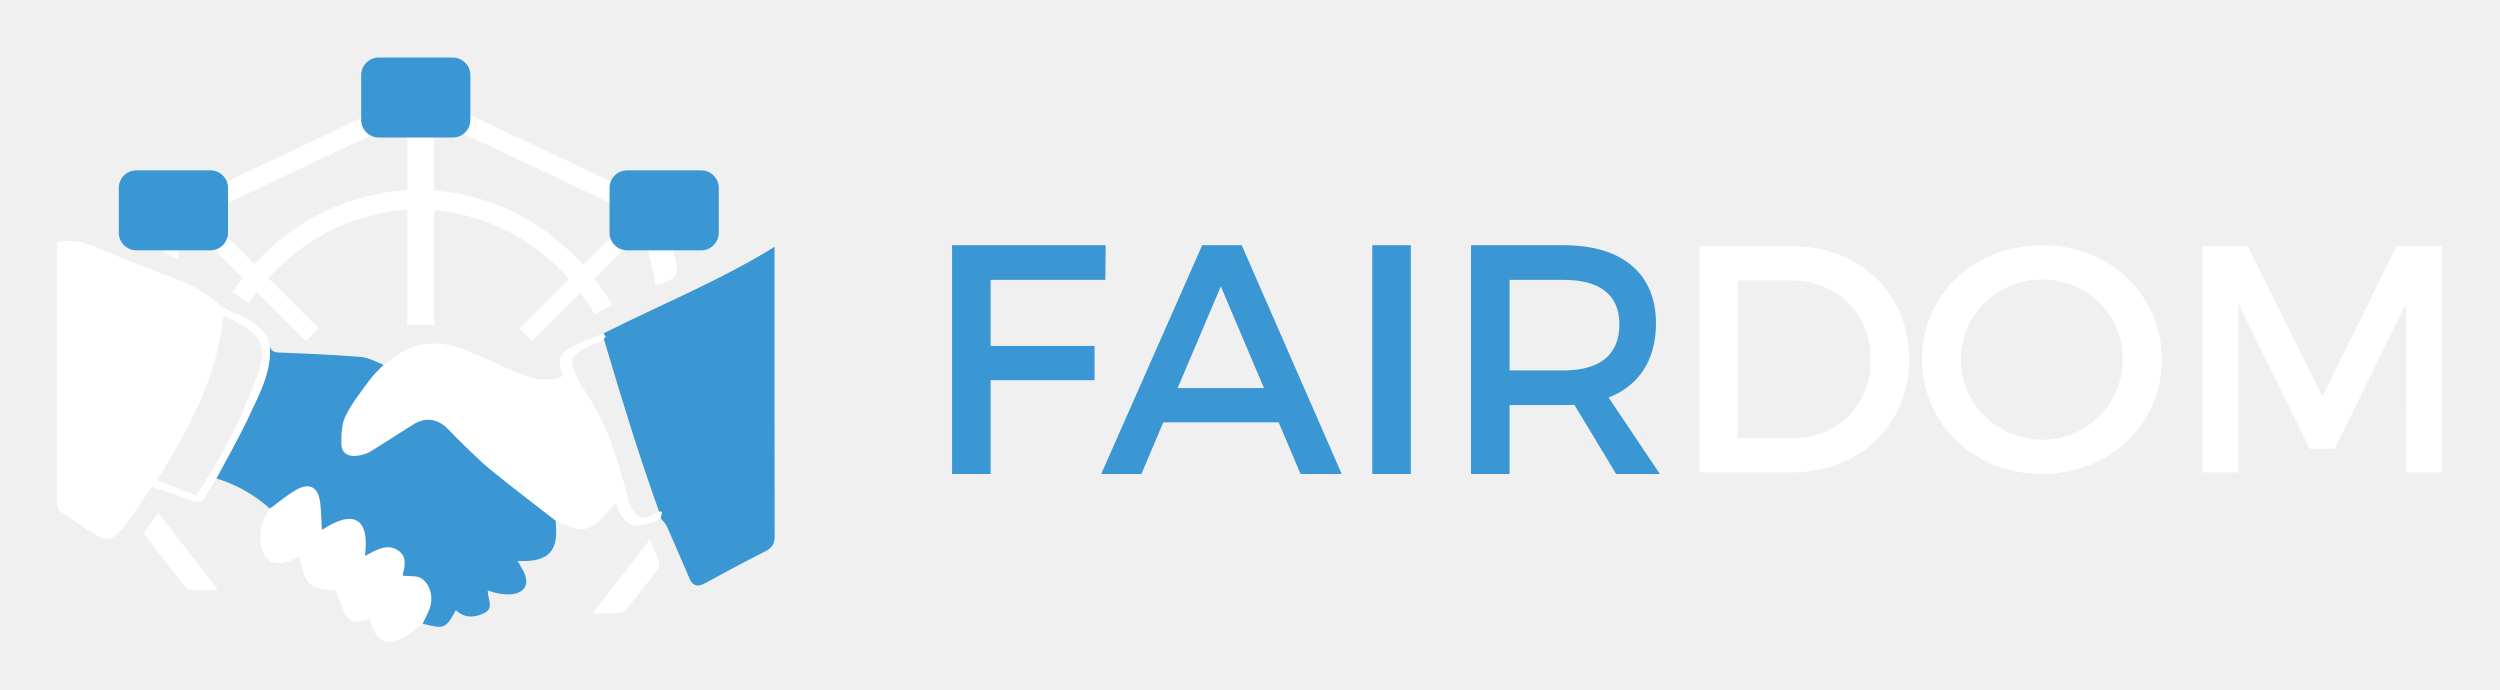
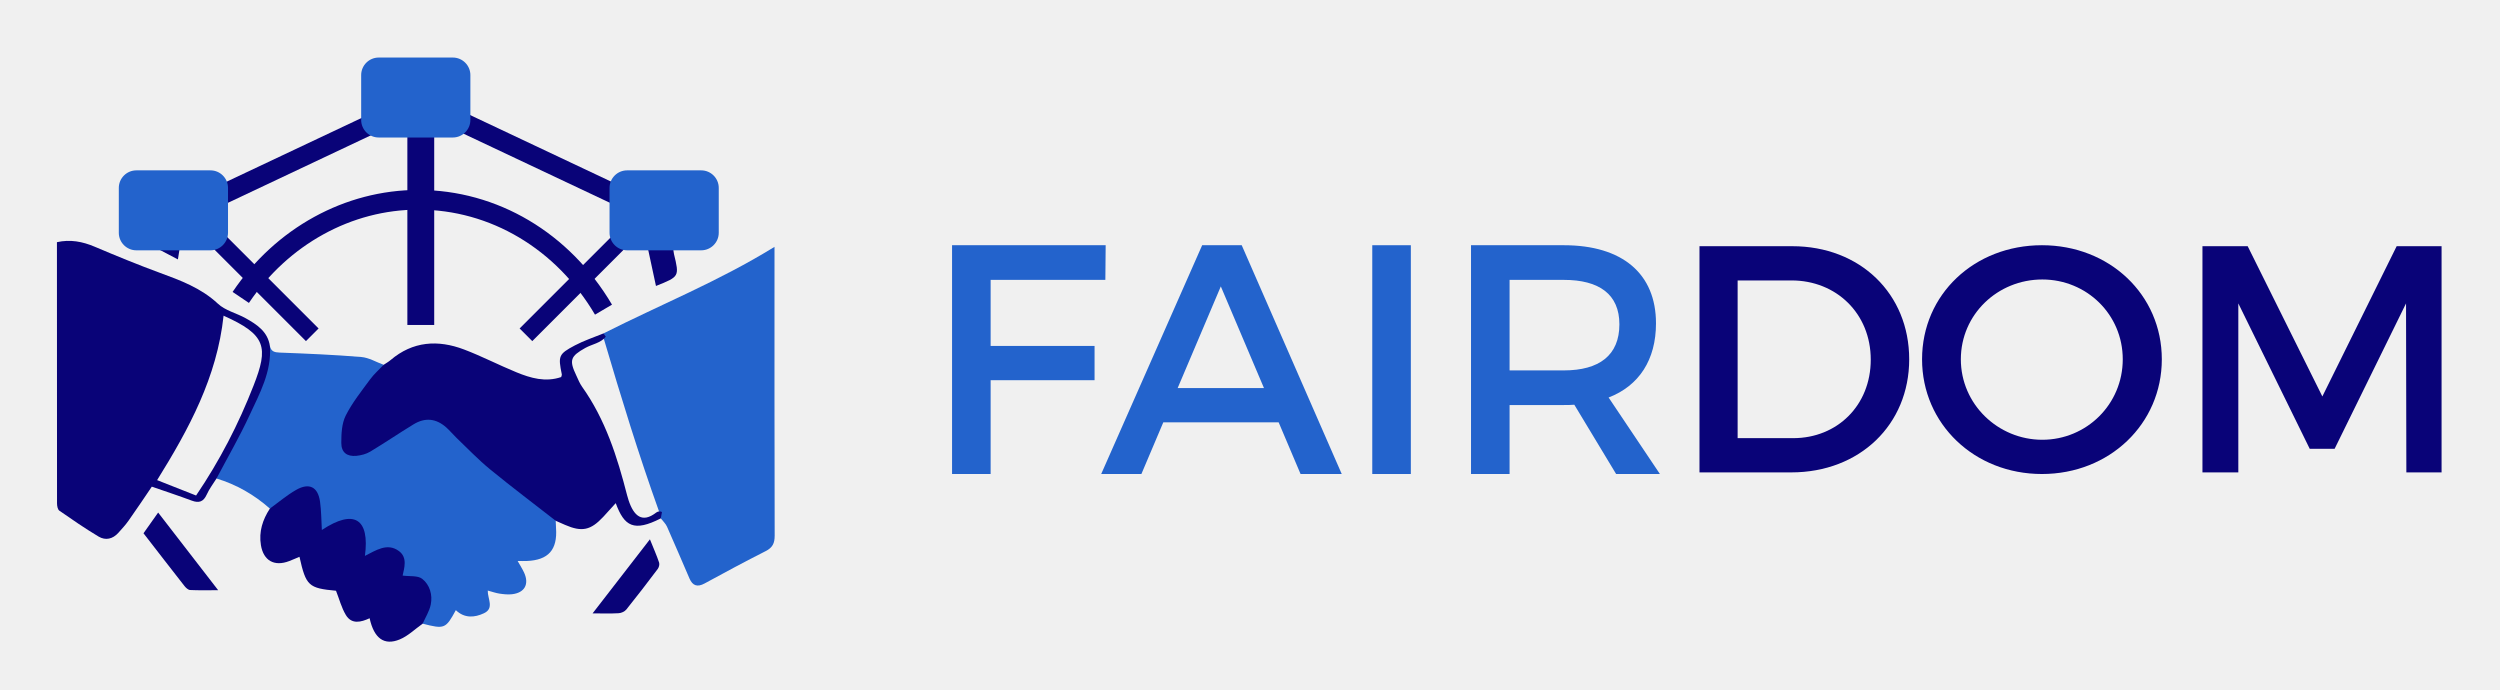
<svg xmlns="http://www.w3.org/2000/svg" version="1.1" id="Layer_1" x="0px" y="0px" viewBox="0 0 142.667 39.333" style="enable-background:new 0 0 142.667 39.333;" xml:space="preserve">
  <g>
    <g>
-       <rect x="10.745" y="15.665" transform="matrix(0.7071 0.7071 -0.7071 0.7071 15.7992 -5.7907)" style="fill:#FFFFFF;" width="8.288" height="1.021" />
+       <rect x="10.745" y="15.665" transform="matrix(0.7071 0.7071 -0.7071 0.7071 15.7992 -5.7907)" style="fill:#090378;" width="8.288" height="1.021" />
    </g>
    <g>
-       <rect x="32.434" y="12.032" transform="matrix(0.7071 0.7071 -0.7071 0.7071 21.0873 -18.5574)" style="fill:#FFFFFF;" width="1.021" height="8.288" />
+       <rect x="32.434" y="12.032" transform="matrix(0.7071 0.7071 -0.7071 0.7071 21.0873 -18.5574)" style="fill:#090378;" width="1.021" height="8.288" />
    </g>
    <g>
-       <rect x="23.247" y="7.471" style="fill:#FFFFFF;" width="1.532" height="11.074" />
+       <rect x="23.247" y="7.471" style="fill:#090378;" width="1.532" height="11.074" />
    </g>
    <g>
-       <rect x="16.283" y="1.927" transform="matrix(0.427 0.9042 -0.9042 0.427 17.9189 -9.9931)" style="fill:#FFFFFF;" width="1.123" height="14.432" />
+       <rect x="16.283" y="1.927" transform="matrix(0.427 0.9042 -0.9042 0.427 17.9189 -9.9931)" style="fill:#090378;" width="1.123" height="14.432" />
    </g>
    <g>
-       <rect x="24.16" y="8.772" transform="matrix(0.9043 0.4269 -0.4269 0.9043 6.9874 -12.5013)" style="fill:#FFFFFF;" width="14.432" height="1.123" />
+       <rect x="24.16" y="8.772" transform="matrix(0.9043 0.4269 -0.4269 0.9043 6.9874 -12.5013)" style="fill:#090378;" width="14.432" height="1.123" />
    </g>
-     <path style="fill:#3B97D3;" d="M15.404,19.757c0.071,0.3,0.26,0.353,0.558,0.364c1.553,0.059,3.107,0.124,4.656,0.252   c0.435,0.036,0.852,0.291,1.277,0.445c0.046,0.365-0.259,0.519-0.459,0.718c-0.656,0.655-1.198,1.385-1.585,2.231   c-0.197,0.43-0.268,0.875-0.23,1.34c0.048,0.583,0.349,0.824,0.923,0.715c0.459-0.088,0.845-0.348,1.236-0.587   c0.579-0.353,1.101-0.794,1.695-1.123c0.827-0.458,1.572-0.449,2.17,0.275c1.59,1.922,3.741,3.158,5.6,4.747   c0.192,0.164,0.448,0.282,0.468,0.586c0.006,0.139,0.008,0.278,0.018,0.417c0.087,1.238-0.435,1.827-1.669,1.877   c-0.154,0.006-0.309,0.001-0.521,0.001c0.142,0.253,0.27,0.45,0.367,0.661c0.304,0.661,0.034,1.153-0.69,1.235   c-0.234,0.027-0.478,0-0.713-0.035c-0.212-0.031-0.418-0.107-0.67-0.174c-0.015,0.457,0.386,1.01-0.213,1.292   c-0.544,0.257-1.118,0.298-1.609-0.175c-0.576,1.064-0.647,1.093-1.895,0.772c-0.06-0.237,0.085-0.423,0.16-0.625   c0.091-0.244,0.18-0.488,0.164-0.755c-0.054-0.909-0.468-1.228-1.47-1.125c-0.197-0.151-0.11-0.357-0.095-0.548   c0.073-0.942-0.317-1.266-1.212-1.032c-0.299,0.078-0.593,0.435-0.882,0.217c-0.289-0.218-0.026-0.602-0.046-0.913   c-0.052-0.804-0.607-1.179-1.36-0.901c-0.188,0.07-0.362,0.167-0.534,0.27c-0.166,0.1-0.331,0.282-0.541,0.165   c-0.22-0.123-0.132-0.353-0.104-0.544c0.061-0.405,0.002-0.798-0.095-1.188c-0.151-0.605-0.487-0.784-1.068-0.538   c-0.405,0.172-0.778,0.408-1.122,0.686c-0.152,0.123-0.282,0.294-0.514,0.261c-0.893-0.788-1.902-1.37-3.045-1.715   c-0.113-0.343,0.149-0.56,0.287-0.809c0.821-1.483,1.578-2.997,2.188-4.581c0.214-0.557,0.43-1.117,0.407-1.734   C15.232,20.026,15.25,19.86,15.404,19.757z" />
-     <path style="fill:#3B97D3;" d="M34.441,19.026c3.227-1.632,6.595-2.984,9.757-4.939c0,0.267,0,0.46,0,0.652   c0,5.276-0.005,10.553,0.01,15.829c0.001,0.435-0.121,0.684-0.515,0.883c-1.174,0.593-2.332,1.218-3.488,1.847   c-0.41,0.223-0.681,0.126-0.858-0.284c-0.428-0.986-0.845-1.977-1.283-2.959c-0.078-0.175-0.234-0.316-0.354-0.472   c-0.082-0.125-0.036-0.281-0.105-0.41c-1.158-3.226-2.162-6.5-3.131-9.786C34.439,19.269,34.435,19.148,34.441,19.026z" />
-     <path style="fill:#FFFFFF;" d="M37.777,29.217c-0.023,0.122-0.045,0.244-0.068,0.366c-1.534,0.782-2.083,0.459-2.571-0.87   c-0.246,0.271-0.476,0.529-0.712,0.782c-0.718,0.77-1.219,0.875-2.177,0.46c-0.179-0.077-0.356-0.156-0.534-0.235   c-1.253-0.977-2.523-1.933-3.752-2.94c-0.673-0.552-1.278-1.188-1.909-1.791c-0.202-0.193-0.379-0.412-0.587-0.597   c-0.578-0.512-1.202-0.582-1.867-0.177c-0.833,0.507-1.639,1.058-2.475,1.56c-0.229,0.137-0.518,0.212-0.787,0.238   c-0.539,0.051-0.862-0.194-0.861-0.738c0.001-0.524,0.025-1.108,0.252-1.559c0.371-0.737,0.901-1.397,1.393-2.068   c0.222-0.303,0.513-0.555,0.772-0.83c0.132-0.089,0.273-0.166,0.394-0.269c1.271-1.08,2.701-1.17,4.191-0.606   c1.016,0.385,1.985,0.89,2.992,1.302c0.811,0.332,1.649,0.579,2.553,0.273c0.012-0.05,0.046-0.109,0.036-0.158   c-0.213-1.044-0.188-1.154,0.744-1.648c0.52-0.276,1.089-0.461,1.636-0.686c0.044,0.064,0.088,0.128,0.132,0.192   c-0.306,0.369-0.787,0.422-1.176,0.641c-0.842,0.474-0.928,0.69-0.508,1.57c0.103,0.216,0.189,0.445,0.327,0.638   c1.332,1.871,2.012,4.011,2.573,6.201c0.025,0.097,0.053,0.192,0.085,0.287c0.298,0.899,0.782,1.308,1.564,0.702   C37.532,29.185,37.656,29.156,37.777,29.217z" />
-     <path style="fill:#FFFFFF;" d="M15.402,29.021c0.498-0.359,0.969-0.763,1.499-1.065c0.746-0.425,1.245-0.17,1.362,0.671   c0.076,0.541,0.073,1.094,0.104,1.618c1.855-1.227,2.738-0.633,2.458,1.478c0.631-0.315,1.278-0.768,1.943-0.274   c0.502,0.373,0.297,0.975,0.209,1.398c0.392,0.055,0.864-0.015,1.121,0.188c0.427,0.338,0.597,0.911,0.484,1.465   c-0.077,0.379-0.302,0.728-0.461,1.09c-0.434,0.306-0.831,0.702-1.31,0.9c-0.89,0.368-1.467-0.061-1.718-1.209   c-0.49,0.227-1.025,0.365-1.356-0.185c-0.25-0.415-0.373-0.905-0.562-1.384c-1.567-0.146-1.713-0.276-2.085-1.938   c-0.2,0.084-0.39,0.17-0.586,0.245c-0.849,0.327-1.468-0.023-1.614-0.908C14.763,30.342,14.987,29.659,15.402,29.021z" />
-     <path style="fill:#FFFFFF;" d="M9.025,29.25c1.159,1.5,2.253,2.915,3.425,4.431c-0.598,0-1.102,0.014-1.603-0.011   c-0.112-0.006-0.242-0.128-0.321-0.23c-0.775-0.987-1.541-1.981-2.337-3.008C8.447,30.068,8.704,29.704,9.025,29.25z" />
-     <path style="fill:#FFFFFF;" d="M33.817,35.004c1.11-1.435,2.146-2.772,3.272-4.227c0.228,0.566,0.395,0.94,0.524,1.328   c0.035,0.104-0.01,0.273-0.08,0.366c-0.586,0.779-1.18,1.553-1.79,2.312c-0.093,0.115-0.283,0.202-0.433,0.211   C34.854,35.021,34.396,35.004,33.817,35.004z" />
-     <path style="fill:#FFFFFF;" d="M36.965,14.138c0.483,0.004,0.966,0.008,1.449,0.012c0.016,0.117,0.021,0.237,0.049,0.352   c0.309,1.282,0.31,1.282-1.029,1.817C37.276,15.583,37.12,14.86,36.965,14.138z" />
-     <path style="fill:#FFFFFF;" d="M8.885,14.138c0.458,0.002,0.915,0.005,1.373,0.007c-0.028,0.172-0.056,0.345-0.106,0.659   C9.688,14.56,9.286,14.349,8.885,14.138z" />
-     <path style="fill:#FFFFFF;" d="M15.404,19.757c-0.119-0.832-0.739-1.238-1.39-1.6c-0.521-0.289-1.161-0.434-1.578-0.825   c-0.968-0.905-2.144-1.333-3.342-1.774C7.849,15.1,6.621,14.595,5.4,14.078c-0.697-0.295-1.391-0.427-2.151-0.258   c0,4.988-0.001,9.945,0.005,14.902c0,0.144,0.036,0.353,0.132,0.42c0.733,0.511,1.472,1.018,2.238,1.477   c0.399,0.239,0.812,0.144,1.132-0.215c0.199-0.223,0.404-0.443,0.576-0.686c0.458-0.649,0.899-1.31,1.332-1.946   c0.787,0.273,1.537,0.52,2.276,0.796c0.415,0.155,0.671,0.07,0.859-0.348c0.145-0.323,0.368-0.611,0.557-0.914   c0.63-1.196,1.31-2.369,1.877-3.594C14.814,22.459,15.505,21.219,15.404,19.757z M14.468,22.01   c-0.854,2.185-1.919,4.265-3.278,6.267c-0.721-0.285-1.452-0.573-2.224-0.878c1.821-2.928,3.417-5.875,3.793-9.383   c-0.004-0.002-0.006-0.003-0.01-0.005c-0.015-0.007-0.039,0.006,0.011-0.003c0,0.003-0.001,0.005-0.001,0.008   C15.201,19.104,15.328,19.812,14.468,22.01z" />
-     <path style="fill:#3B97D3;" d="M25.843,7.847h-4.232c-0.55,0-1-0.45-1-1V4.284c0-0.55,0.45-1,1-1h4.232c0.55,0,1,0.45,1,1v2.563   C26.843,7.397,26.393,7.847,25.843,7.847z" />
-     <path style="fill:#3B97D3;" d="M40.017,14.285h-4.232c-0.55,0-1-0.45-1-1v-2.563c0-0.55,0.45-1,1-1h4.232c0.55,0,1,0.45,1,1v2.563   C41.017,13.835,40.567,14.285,40.017,14.285z" />
-     <path style="fill:#3B97D3;" d="M12.011,14.285H7.78c-0.55,0-1-0.45-1-1v-2.563c0-0.55,0.45-1,1-1h4.232c0.55,0,1,0.45,1,1v2.563   C13.011,13.835,12.561,14.285,12.011,14.285z" />
+     <path style="fill:#2363cc;" d="M15.404,19.757c0.071,0.3,0.26,0.353,0.558,0.364c1.553,0.059,3.107,0.124,4.656,0.252   c0.435,0.036,0.852,0.291,1.277,0.445c0.046,0.365-0.259,0.519-0.459,0.718c-0.656,0.655-1.198,1.385-1.585,2.231   c-0.197,0.43-0.268,0.875-0.23,1.34c0.048,0.583,0.349,0.824,0.923,0.715c0.459-0.088,0.845-0.348,1.236-0.587   c0.579-0.353,1.101-0.794,1.695-1.123c0.827-0.458,1.572-0.449,2.17,0.275c1.59,1.922,3.741,3.158,5.6,4.747   c0.192,0.164,0.448,0.282,0.468,0.586c0.006,0.139,0.008,0.278,0.018,0.417c0.087,1.238-0.435,1.827-1.669,1.877   c-0.154,0.006-0.309,0.001-0.521,0.001c0.142,0.253,0.27,0.45,0.367,0.661c0.304,0.661,0.034,1.153-0.69,1.235   c-0.234,0.027-0.478,0-0.713-0.035c-0.212-0.031-0.418-0.107-0.67-0.174c-0.015,0.457,0.386,1.01-0.213,1.292   c-0.544,0.257-1.118,0.298-1.609-0.175c-0.576,1.064-0.647,1.093-1.895,0.772c-0.06-0.237,0.085-0.423,0.16-0.625   c0.091-0.244,0.18-0.488,0.164-0.755c-0.054-0.909-0.468-1.228-1.47-1.125c-0.197-0.151-0.11-0.357-0.095-0.548   c0.073-0.942-0.317-1.266-1.212-1.032c-0.299,0.078-0.593,0.435-0.882,0.217c-0.289-0.218-0.026-0.602-0.046-0.913   c-0.052-0.804-0.607-1.179-1.36-0.901c-0.188,0.07-0.362,0.167-0.534,0.27c-0.166,0.1-0.331,0.282-0.541,0.165   c-0.22-0.123-0.132-0.353-0.104-0.544c0.061-0.405,0.002-0.798-0.095-1.188c-0.151-0.605-0.487-0.784-1.068-0.538   c-0.405,0.172-0.778,0.408-1.122,0.686c-0.152,0.123-0.282,0.294-0.514,0.261c-0.893-0.788-1.902-1.37-3.045-1.715   c-0.113-0.343,0.149-0.56,0.287-0.809c0.821-1.483,1.578-2.997,2.188-4.581c0.214-0.557,0.43-1.117,0.407-1.734   C15.232,20.026,15.25,19.86,15.404,19.757z" />
+     <path style="fill:#2363cc;" d="M34.441,19.026c3.227-1.632,6.595-2.984,9.757-4.939c0,0.267,0,0.46,0,0.652   c0,5.276-0.005,10.553,0.01,15.829c0.001,0.435-0.121,0.684-0.515,0.883c-1.174,0.593-2.332,1.218-3.488,1.847   c-0.41,0.223-0.681,0.126-0.858-0.284c-0.428-0.986-0.845-1.977-1.283-2.959c-0.078-0.175-0.234-0.316-0.354-0.472   c-0.082-0.125-0.036-0.281-0.105-0.41c-1.158-3.226-2.162-6.5-3.131-9.786C34.439,19.269,34.435,19.148,34.441,19.026z" />
+     <path style="fill:#090378;" d="M37.777,29.217c-0.023,0.122-0.045,0.244-0.068,0.366c-1.534,0.782-2.083,0.459-2.571-0.87   c-0.246,0.271-0.476,0.529-0.712,0.782c-0.718,0.77-1.219,0.875-2.177,0.46c-0.179-0.077-0.356-0.156-0.534-0.235   c-1.253-0.977-2.523-1.933-3.752-2.94c-0.673-0.552-1.278-1.188-1.909-1.791c-0.202-0.193-0.379-0.412-0.587-0.597   c-0.578-0.512-1.202-0.582-1.867-0.177c-0.833,0.507-1.639,1.058-2.475,1.56c-0.229,0.137-0.518,0.212-0.787,0.238   c-0.539,0.051-0.862-0.194-0.861-0.738c0.001-0.524,0.025-1.108,0.252-1.559c0.371-0.737,0.901-1.397,1.393-2.068   c0.222-0.303,0.513-0.555,0.772-0.83c0.132-0.089,0.273-0.166,0.394-0.269c1.271-1.08,2.701-1.17,4.191-0.606   c1.016,0.385,1.985,0.89,2.992,1.302c0.811,0.332,1.649,0.579,2.553,0.273c0.012-0.05,0.046-0.109,0.036-0.158   c-0.213-1.044-0.188-1.154,0.744-1.648c0.52-0.276,1.089-0.461,1.636-0.686c0.044,0.064,0.088,0.128,0.132,0.192   c-0.306,0.369-0.787,0.422-1.176,0.641c-0.842,0.474-0.928,0.69-0.508,1.57c0.103,0.216,0.189,0.445,0.327,0.638   c1.332,1.871,2.012,4.011,2.573,6.201c0.025,0.097,0.053,0.192,0.085,0.287c0.298,0.899,0.782,1.308,1.564,0.702   C37.532,29.185,37.656,29.156,37.777,29.217z" />
+     <path style="fill:#090378;" d="M15.402,29.021c0.498-0.359,0.969-0.763,1.499-1.065c0.746-0.425,1.245-0.17,1.362,0.671   c0.076,0.541,0.073,1.094,0.104,1.618c1.855-1.227,2.738-0.633,2.458,1.478c0.631-0.315,1.278-0.768,1.943-0.274   c0.502,0.373,0.297,0.975,0.209,1.398c0.392,0.055,0.864-0.015,1.121,0.188c0.427,0.338,0.597,0.911,0.484,1.465   c-0.077,0.379-0.302,0.728-0.461,1.09c-0.434,0.306-0.831,0.702-1.31,0.9c-0.89,0.368-1.467-0.061-1.718-1.209   c-0.49,0.227-1.025,0.365-1.356-0.185c-0.25-0.415-0.373-0.905-0.562-1.384c-1.567-0.146-1.713-0.276-2.085-1.938   c-0.2,0.084-0.39,0.17-0.586,0.245c-0.849,0.327-1.468-0.023-1.614-0.908C14.763,30.342,14.987,29.659,15.402,29.021z" />
+     <path style="fill:#090378;" d="M9.025,29.25c1.159,1.5,2.253,2.915,3.425,4.431c-0.598,0-1.102,0.014-1.603-0.011   c-0.112-0.006-0.242-0.128-0.321-0.23c-0.775-0.987-1.541-1.981-2.337-3.008C8.447,30.068,8.704,29.704,9.025,29.25z" />
+     <path style="fill:#090378;" d="M33.817,35.004c1.11-1.435,2.146-2.772,3.272-4.227c0.228,0.566,0.395,0.94,0.524,1.328   c0.035,0.104-0.01,0.273-0.08,0.366c-0.586,0.779-1.18,1.553-1.79,2.312c-0.093,0.115-0.283,0.202-0.433,0.211   C34.854,35.021,34.396,35.004,33.817,35.004z" />
+     <path style="fill:#090378;" d="M36.965,14.138c0.483,0.004,0.966,0.008,1.449,0.012c0.016,0.117,0.021,0.237,0.049,0.352   c0.309,1.282,0.31,1.282-1.029,1.817C37.276,15.583,37.12,14.86,36.965,14.138z" />
+     <path style="fill:#090378;" d="M8.885,14.138c0.458,0.002,0.915,0.005,1.373,0.007c-0.028,0.172-0.056,0.345-0.106,0.659   C9.688,14.56,9.286,14.349,8.885,14.138z" />
+     <path style="fill:#090378;" d="M15.404,19.757c-0.119-0.832-0.739-1.238-1.39-1.6c-0.521-0.289-1.161-0.434-1.578-0.825   c-0.968-0.905-2.144-1.333-3.342-1.774C7.849,15.1,6.621,14.595,5.4,14.078c-0.697-0.295-1.391-0.427-2.151-0.258   c0,4.988-0.001,9.945,0.005,14.902c0,0.144,0.036,0.353,0.132,0.42c0.733,0.511,1.472,1.018,2.238,1.477   c0.399,0.239,0.812,0.144,1.132-0.215c0.199-0.223,0.404-0.443,0.576-0.686c0.458-0.649,0.899-1.31,1.332-1.946   c0.787,0.273,1.537,0.52,2.276,0.796c0.415,0.155,0.671,0.07,0.859-0.348c0.145-0.323,0.368-0.611,0.557-0.914   c0.63-1.196,1.31-2.369,1.877-3.594C14.814,22.459,15.505,21.219,15.404,19.757z M14.468,22.01   c-0.854,2.185-1.919,4.265-3.278,6.267c-0.721-0.285-1.452-0.573-2.224-0.878c1.821-2.928,3.417-5.875,3.793-9.383   c-0.004-0.002-0.006-0.003-0.01-0.005c-0.015-0.007-0.039,0.006,0.011-0.003c0,0.003-0.001,0.005-0.001,0.008   C15.201,19.104,15.328,19.812,14.468,22.01z" />
+     <path style="fill:#2363cc;" d="M25.843,7.847h-4.232c-0.55,0-1-0.45-1-1V4.284c0-0.55,0.45-1,1-1h4.232c0.55,0,1,0.45,1,1v2.563   C26.843,7.397,26.393,7.847,25.843,7.847z" />
+     <path style="fill:#2363cc;" d="M40.017,14.285h-4.232c-0.55,0-1-0.45-1-1v-2.563c0-0.55,0.45-1,1-1h4.232c0.55,0,1,0.45,1,1v2.563   C41.017,13.835,40.567,14.285,40.017,14.285z" />
+     <path style="fill:#2363cc;" d="M12.011,14.285H7.78c-0.55,0-1-0.45-1-1v-2.563c0-0.55,0.45-1,1-1h4.232c0.55,0,1,0.45,1,1v2.563   C13.011,13.835,12.561,14.285,12.011,14.285z" />
    <g>
-       <path style="fill:#FFFFFF;" d="M33.955,17.956c-2.211-3.753-5.981-5.993-10.086-5.993c-3.805,0-7.418,1.99-9.664,5.324    l-0.931-0.628c2.455-3.644,6.416-5.82,10.596-5.82c4.506,0,8.639,2.447,11.054,6.546L33.955,17.956z" />
+       <path style="fill:#090378;" d="M33.955,17.956c-2.211-3.753-5.981-5.993-10.086-5.993c-3.805,0-7.418,1.99-9.664,5.324    l-0.931-0.628c2.455-3.644,6.416-5.82,10.596-5.82c4.506,0,8.639,2.447,11.054,6.546L33.955,17.956z" />
    </g>
  </g>
  <g>
-     <path style="fill:#3B97D3;" d="M56.532,15.972v3.768h5.931v1.958h-5.931v5.352h-2.201V13.994h8.766l-0.018,1.977H56.532z" />
-     <path style="fill:#3B97D3;" d="M66.385,24.103l-1.249,2.947h-2.294l5.762-13.056h2.257l5.708,13.056h-2.35l-1.25-2.947H66.385z    M69.668,16.344l-2.462,5.8h4.924L69.668,16.344z" />
-     <path style="fill:#3B97D3;" d="M78.311,27.05V13.994h2.201V27.05H78.311z" />
-     <path style="fill:#3B97D3;" d="M89.841,23.096c-0.187,0.018-0.392,0.018-0.597,0.018h-3.097v3.936h-2.201V13.994h5.297   c3.338,0,5.259,1.623,5.259,4.458c0,2.089-0.97,3.562-2.704,4.233l2.928,4.365h-2.499L89.841,23.096z M89.244,21.138   c2.014,0,3.17-0.858,3.17-2.63c0-1.715-1.156-2.536-3.17-2.536h-3.097v5.166H89.244z" />
+     <path style="fill:#2363cc;" d="M56.532,15.972v3.768h5.931v1.958h-5.931v5.352h-2.201V13.994h8.766l-0.018,1.977H56.532z" />
+     <path style="fill:#2363cc;" d="M66.385,24.103l-1.249,2.947h-2.294l5.762-13.056h2.257l5.708,13.056h-2.35l-1.25-2.947H66.385z    M69.668,16.344l-2.462,5.8h4.924L69.668,16.344z" />
+     <path style="fill:#2363cc;" d="M78.311,27.05V13.994h2.201V27.05H78.311z" />
+     <path style="fill:#2363cc;" d="M89.841,23.096c-0.187,0.018-0.392,0.018-0.597,0.018h-3.097v3.936h-2.201V13.994h5.297   c3.338,0,5.259,1.623,5.259,4.458c0,2.089-0.97,3.562-2.704,4.233l2.928,4.365h-2.499L89.841,23.096z M89.244,21.138   c2.014,0,3.17-0.858,3.17-2.63c0-1.715-1.156-2.536-3.17-2.536h-3.097v5.166H89.244z" />
    <g>
-       <path style="fill:#FFFFFF;" d="M102.277,14.05c3.873,0,6.675,2.71,6.675,6.454c0,3.725-2.821,6.454-6.731,6.454h-5.237V14.05    H102.277z M99.161,25.004h3.171c2.508,0,4.426-1.863,4.426-4.482c0-2.636-1.973-4.518-4.518-4.518h-3.079V25.004z" />
-       <path style="fill:#FFFFFF;" d="M123.368,20.504c0,3.688-2.986,6.546-6.841,6.546c-3.854,0-6.841-2.858-6.841-6.546    c0-3.707,2.987-6.51,6.841-6.51C120.382,13.994,123.368,16.816,123.368,20.504z M111.899,20.504c0,2.563,2.121,4.592,4.648,4.592    s4.592-2.028,4.592-4.592s-2.065-4.555-4.592-4.555C114.001,15.95,111.899,17.941,111.899,20.504z" />
-       <path style="fill:#FFFFFF;" d="M137.323,26.958l-0.018-9.644l-4.076,8.298h-1.42l-4.075-8.298v9.644h-2.047V14.05h2.581    l4.261,8.574l4.241-8.574h2.563v12.908H137.323z" />
+       <path style="fill:#090378;" d="M102.277,14.05c3.873,0,6.675,2.71,6.675,6.454c0,3.725-2.821,6.454-6.731,6.454h-5.237V14.05    H102.277z M99.161,25.004h3.171c2.508,0,4.426-1.863,4.426-4.482c0-2.636-1.973-4.518-4.518-4.518h-3.079V25.004z" />
+       <path style="fill:#090378;" d="M123.368,20.504c0,3.688-2.986,6.546-6.841,6.546c-3.854,0-6.841-2.858-6.841-6.546    c0-3.707,2.987-6.51,6.841-6.51C120.382,13.994,123.368,16.816,123.368,20.504z M111.899,20.504c0,2.563,2.121,4.592,4.648,4.592    s4.592-2.028,4.592-4.592s-2.065-4.555-4.592-4.555C114.001,15.95,111.899,17.941,111.899,20.504z" />
+       <path style="fill:#090378;" d="M137.323,26.958l-0.018-9.644l-4.076,8.298h-1.42l-4.075-8.298v9.644h-2.047V14.05h2.581    l4.261,8.574l4.241-8.574h2.563v12.908H137.323z" />
    </g>
  </g>
</svg>
